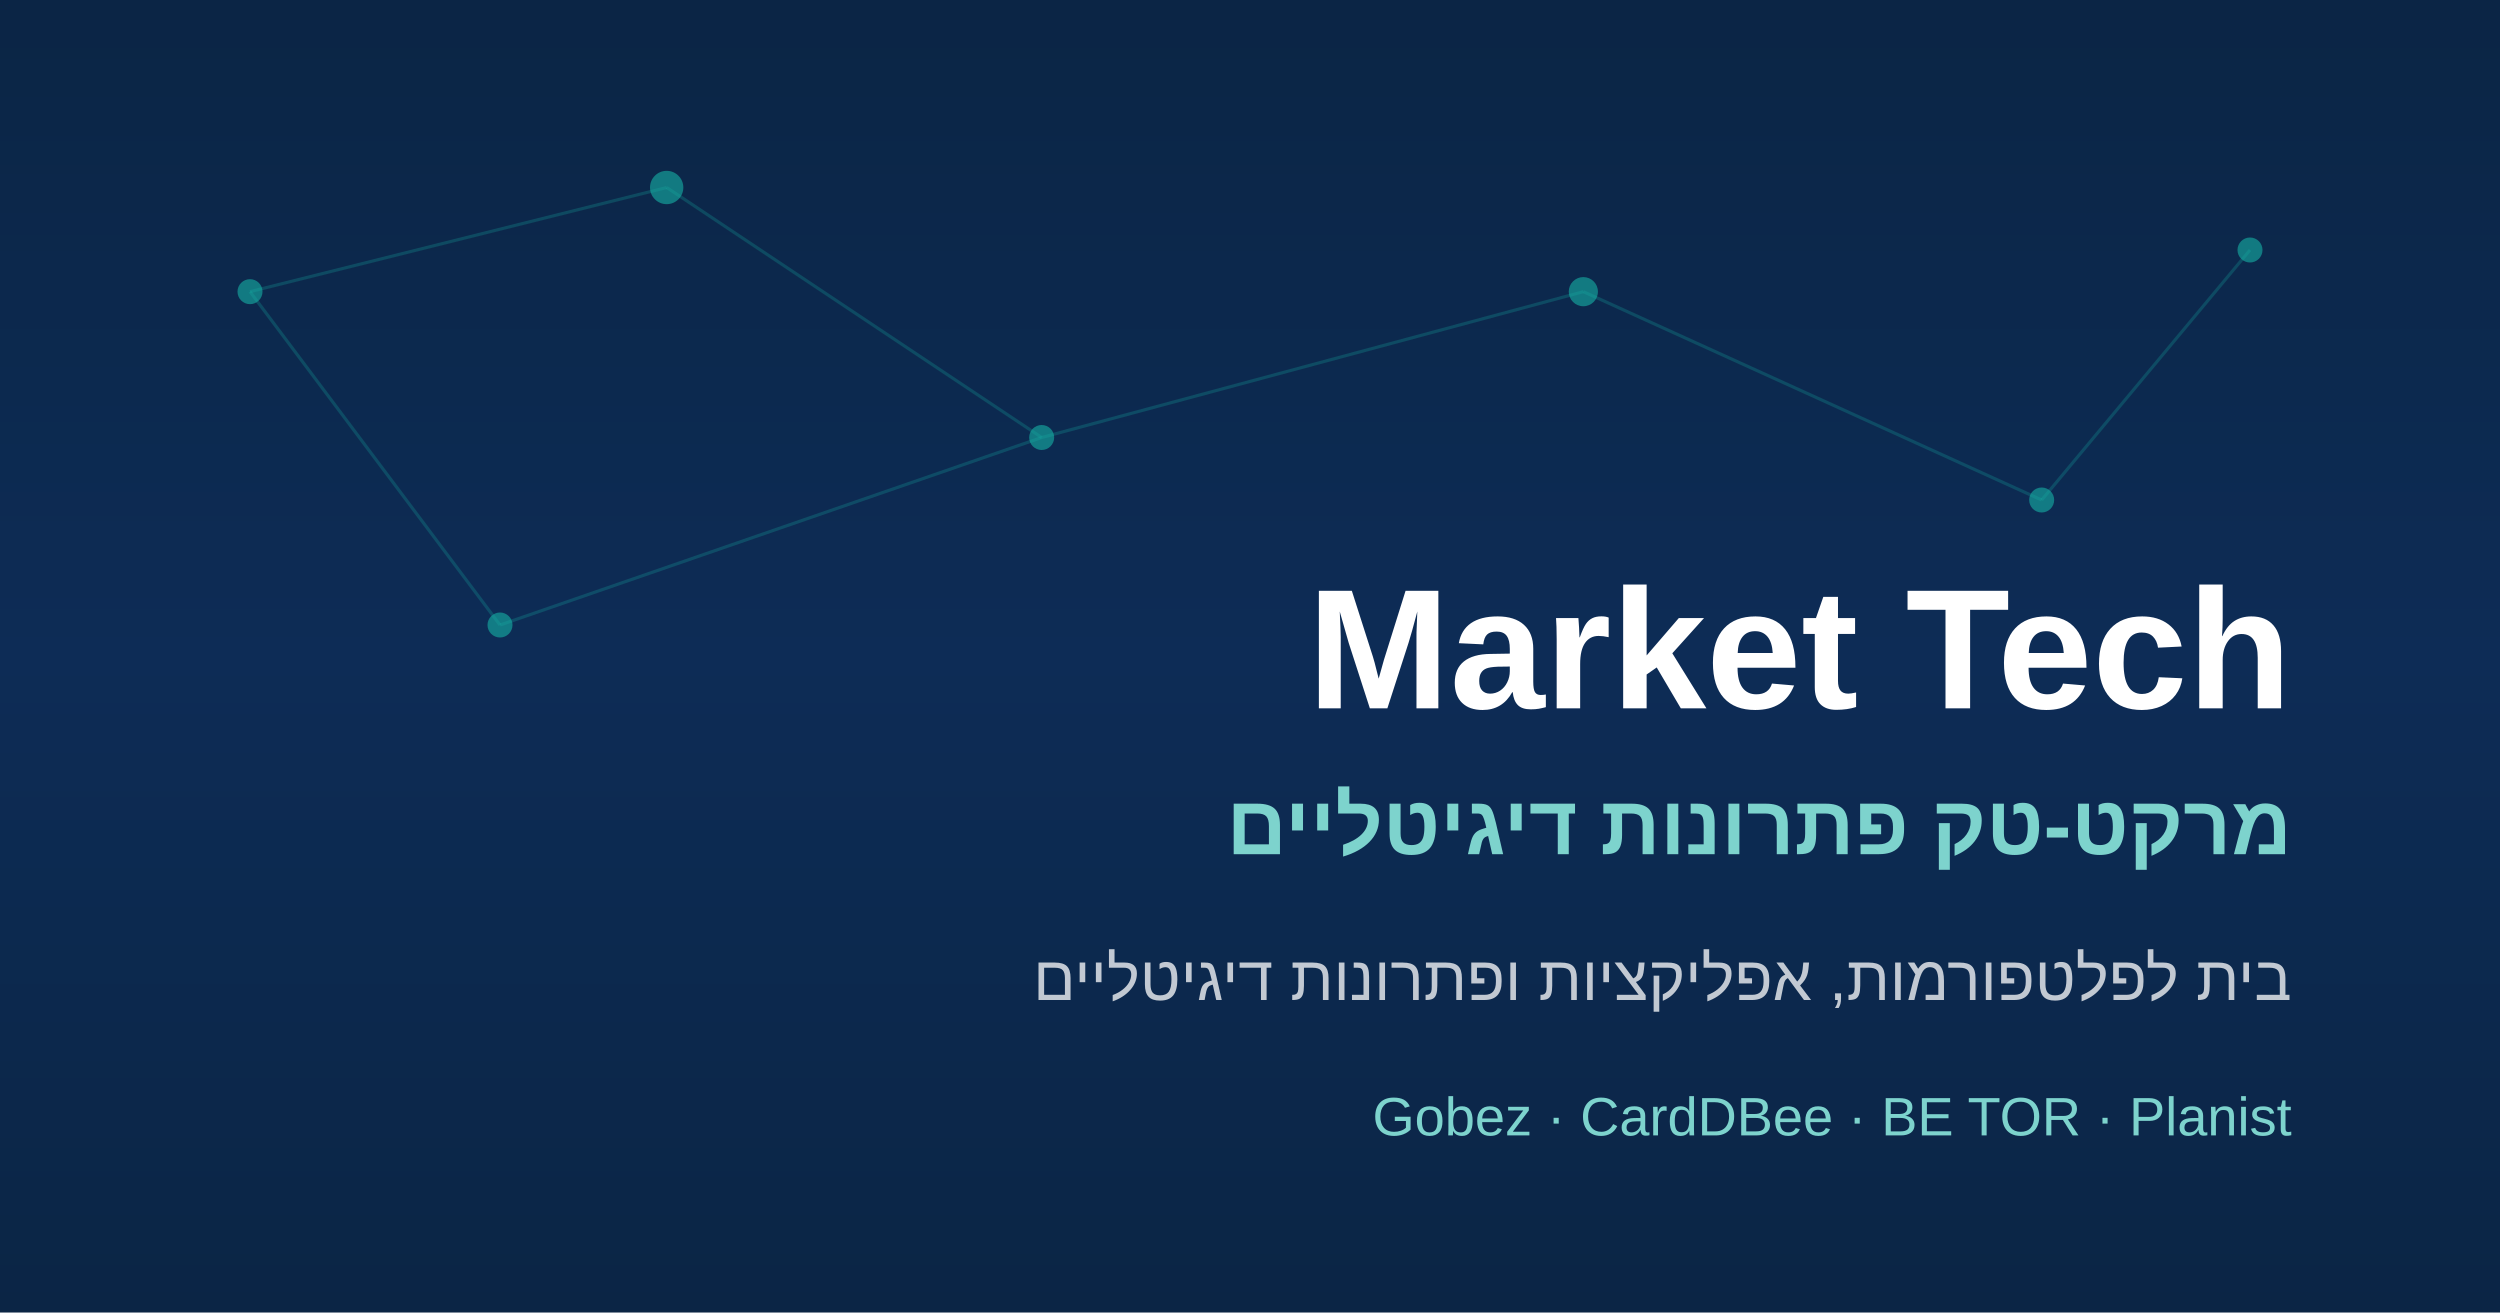
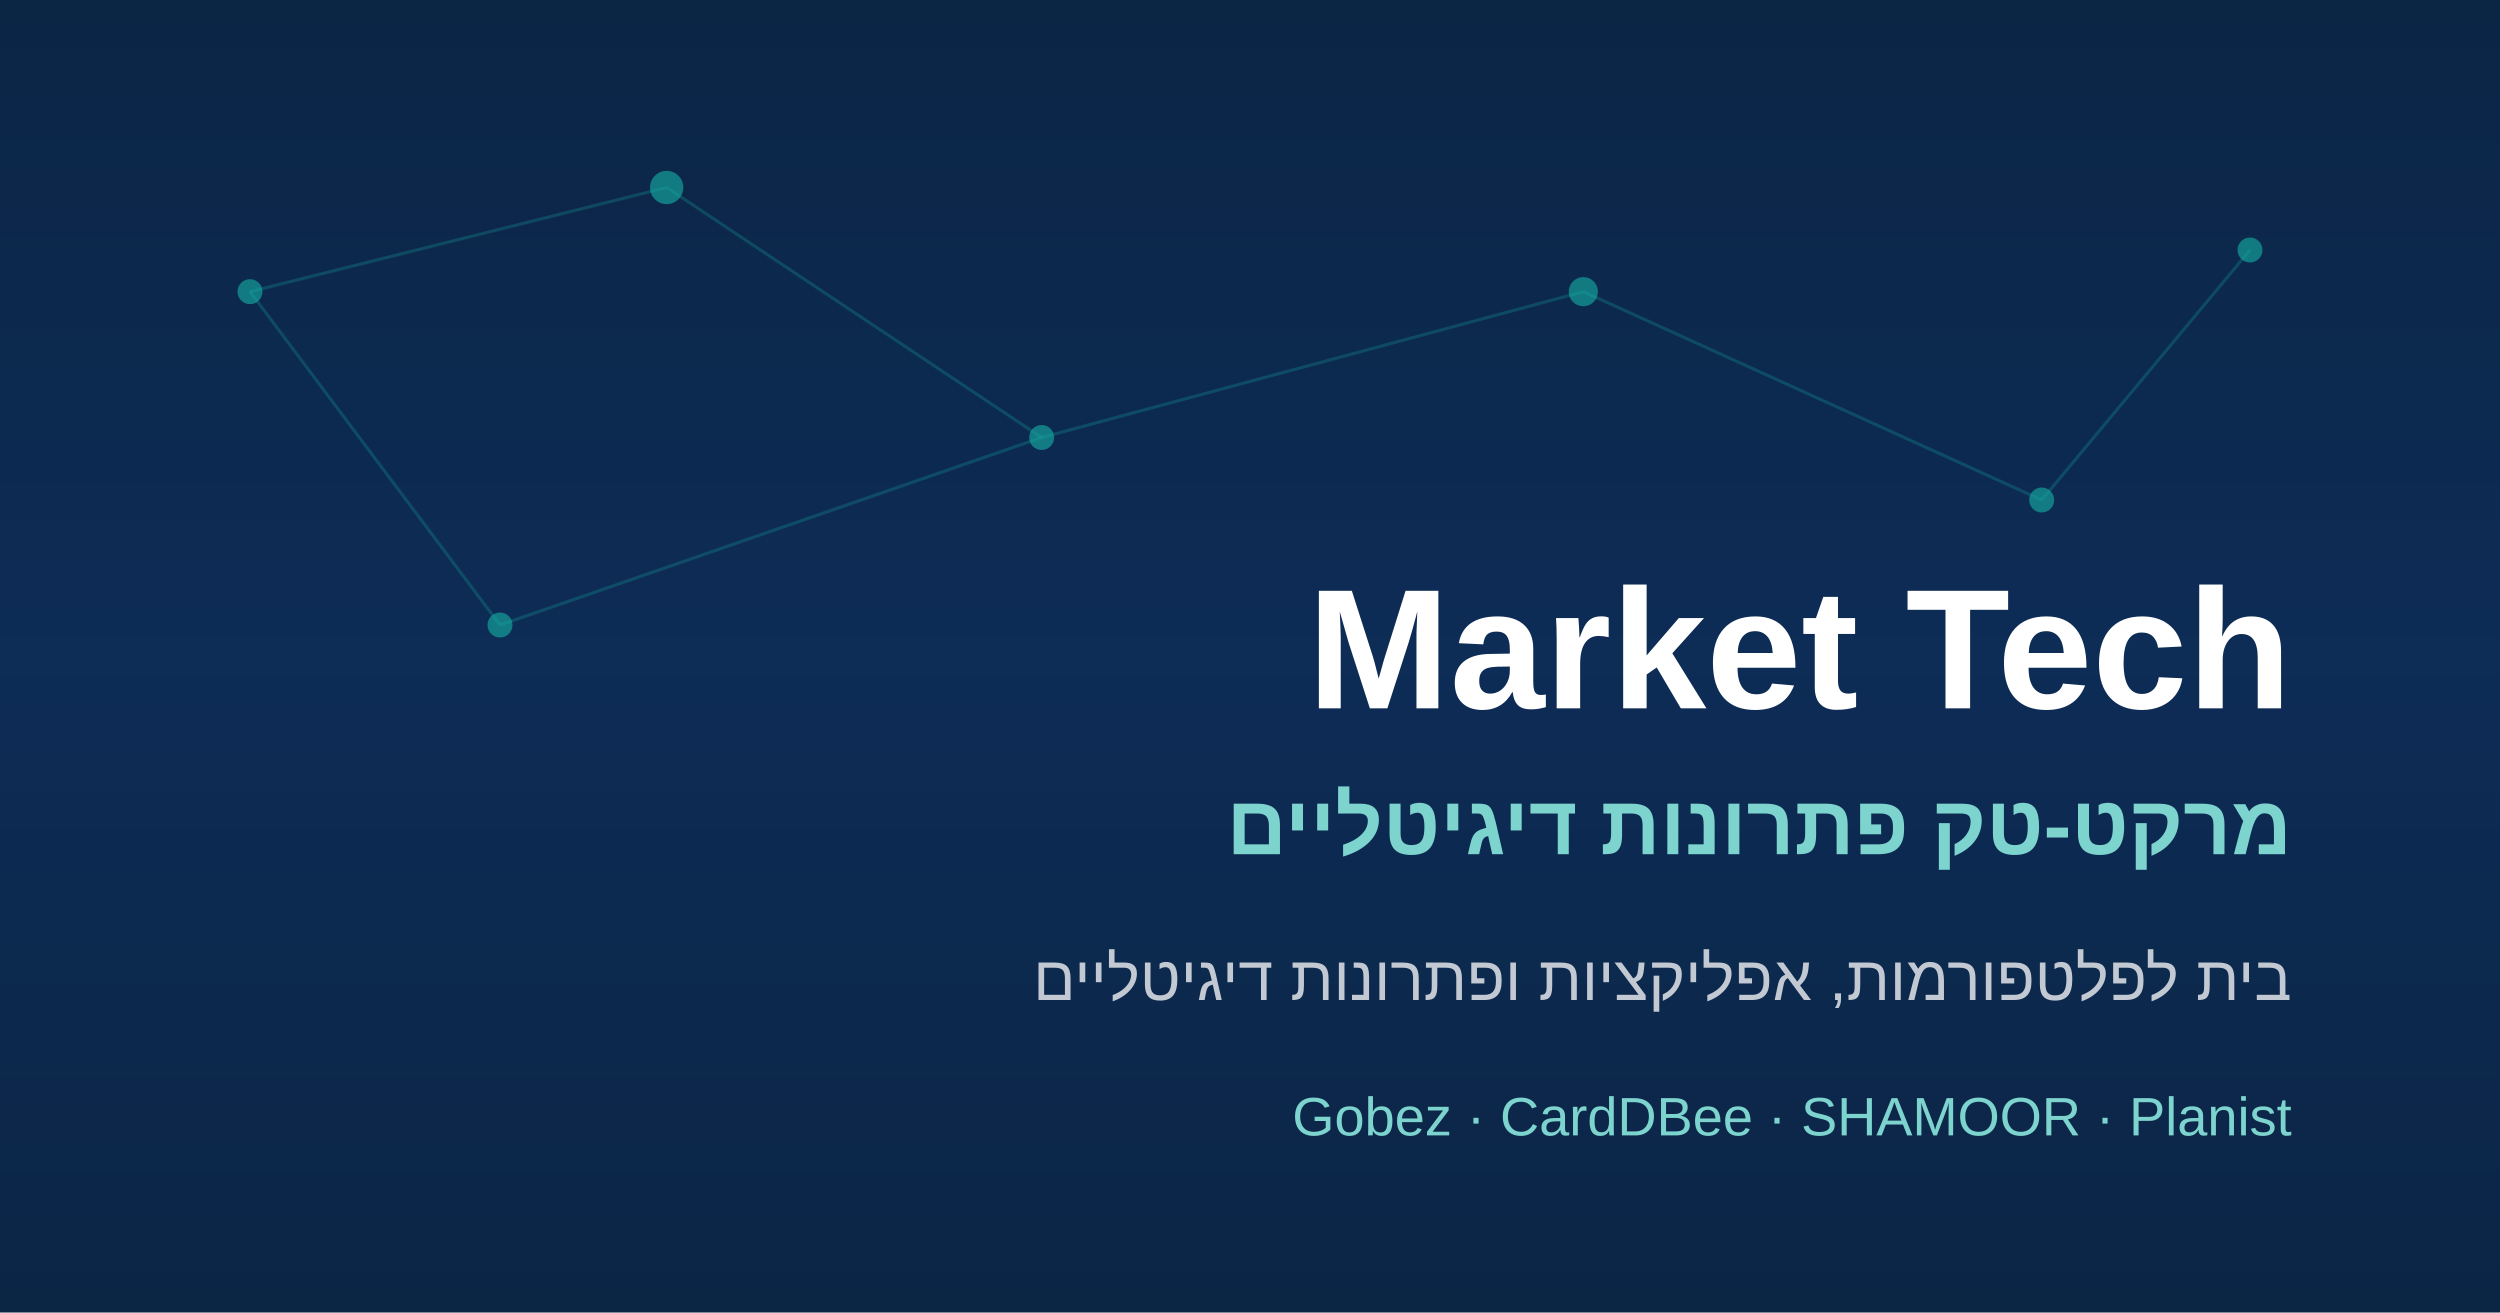
<svg xmlns="http://www.w3.org/2000/svg" viewBox="0 0 1200 630" role="img" aria-label="Market Tech — בית לפלטפורמות, אפליקציות ופתרונות דיגיטליים">
  <defs>
    <linearGradient id="bg" x1="0" y1="0" x2="0" y2="1">
      <stop offset="0" stop-color="#0B2545" />
      <stop offset="0.5" stop-color="#0d2c56" />
      <stop offset="1" stop-color="#0B2545" />
    </linearGradient>
  </defs>
  <rect width="1200" height="630" fill="url(#bg)" />
  <g stroke="#17B0A6" stroke-opacity="0.25" stroke-width="1.5">
    <line x1="120" y1="140" x2="320" y2="90" />
    <line x1="320" y1="90" x2="500" y2="210" />
    <line x1="500" y1="210" x2="760" y2="140" />
    <line x1="760" y1="140" x2="980" y2="240" />
    <line x1="980" y1="240" x2="1080" y2="120" />
    <line x1="120" y1="140" x2="240" y2="300" />
    <line x1="240" y1="300" x2="500" y2="210" />
  </g>
  <g fill="#17B0A6" fill-opacity="0.6">
    <circle cx="120" cy="140" r="6" />
    <circle cx="320" cy="90" r="8" />
    <circle cx="500" cy="210" r="6" />
    <circle cx="760" cy="140" r="7" />
    <circle cx="980" cy="240" r="6" />
    <circle cx="1080" cy="120" r="6" />
    <circle cx="240" cy="300" r="6" />
  </g>
  <text x="1100" y="340" text-anchor="end" font-family="Heebo, Arial, sans-serif" font-weight="800" font-size="82" fill="#FFFFFF">Market Tech</text>
  <text x="1100" y="410" text-anchor="end" font-family="Heebo, Arial, sans-serif" font-weight="700" font-size="40" fill="#7DD3CD">מרקט-טק פתרונות דיגיטליים</text>
  <text x="1100" y="480" text-anchor="end" font-family="Heebo, Arial, sans-serif" font-weight="400" font-size="30" fill="#FFFFFF" fill-opacity="0.75">בית לפלטפורמות, אפליקציות ופתרונות דיגיטליים</text>
-   <text x="1100" y="545" text-anchor="end" font-family="Heebo, Arial, sans-serif" font-weight="500" font-size="26" fill="#7DD3CD">Gobez · CardDBee · BE TOR · Planist</text>
+   <text x="1100" y="545" text-anchor="end" font-family="Heebo, Arial, sans-serif" font-weight="500" font-size="26" fill="#7DD3CD">Gobez · CardDBee · SHAMOOR · Planist</text>
</svg>
